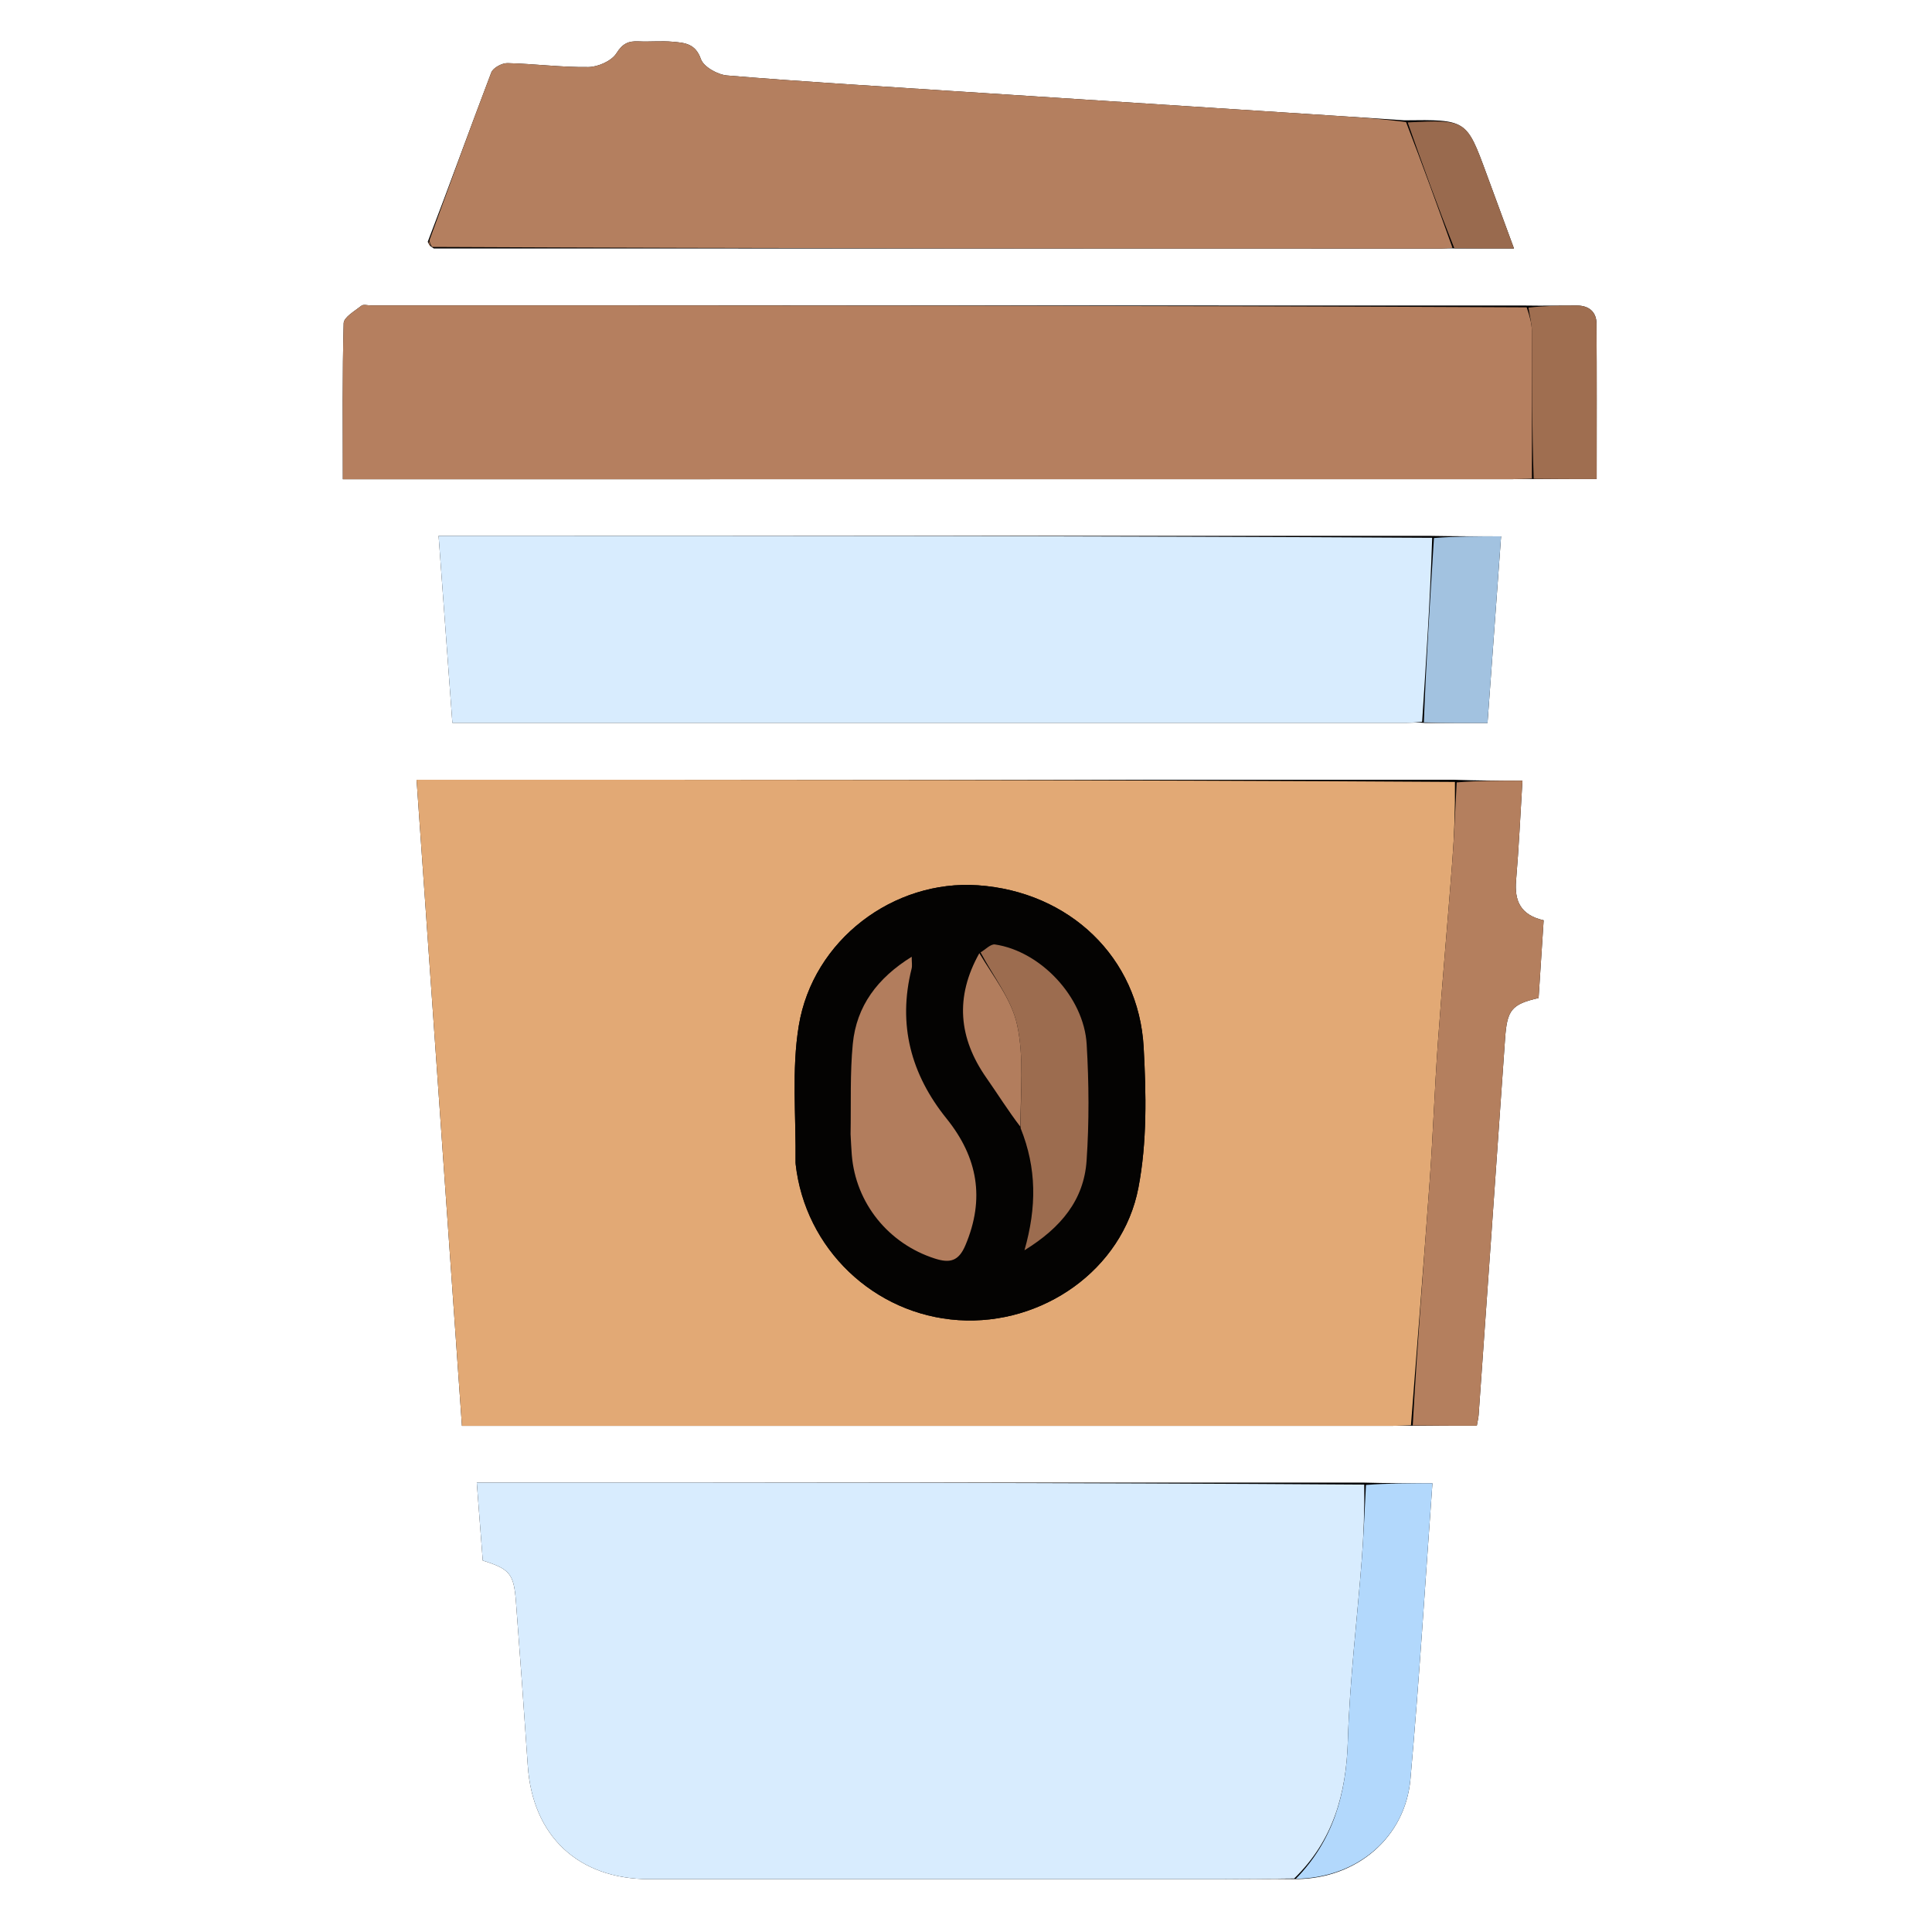
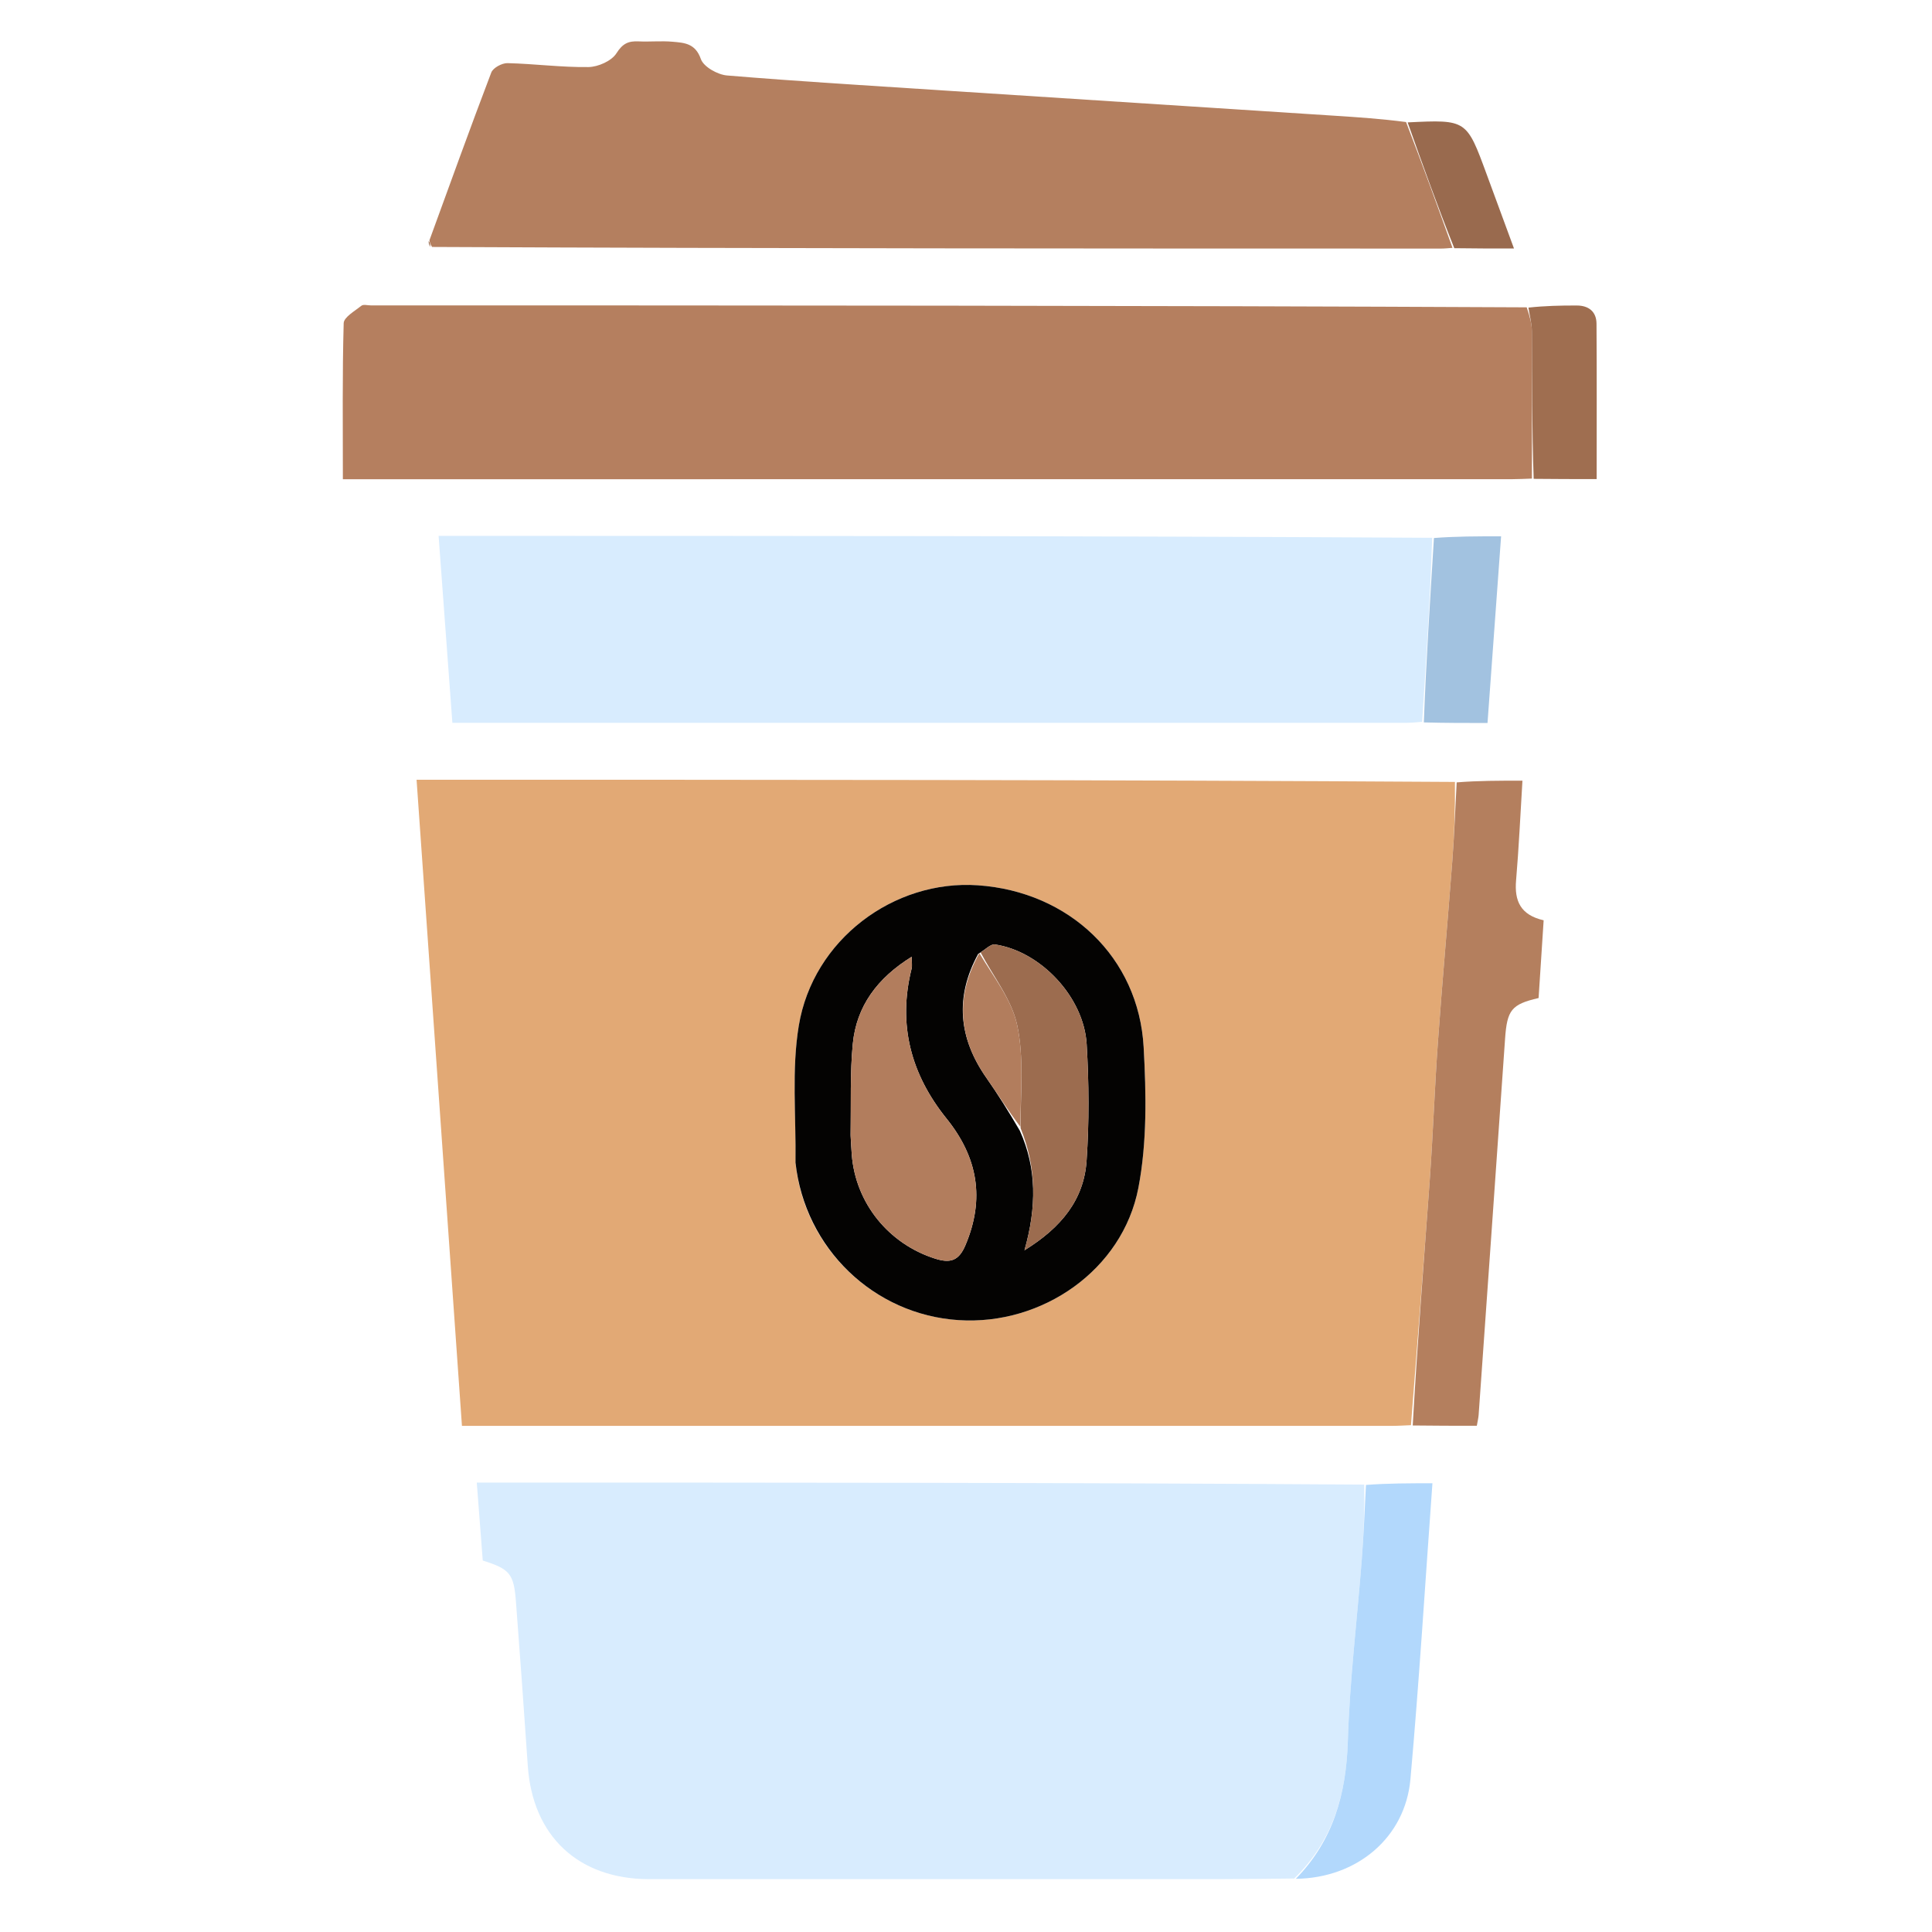
<svg xmlns="http://www.w3.org/2000/svg" version="1.1" id="Layer_1" x="0px" y="0px" width="100%" viewBox="0 0 512 512" enable-background="new 0 0 512 512" xml:space="preserve">
-   <path fill="#010000" opacity="1" stroke="none" d=" M385.866,65.856   C390.768,65.856 395.671,65.856 401.224,65.856   C398.638,58.835 396.298,52.498 393.969,46.157   C388.652,31.679 388.654,31.678 372.144,31.884   C365.996,31.479 359.847,31.067 353.698,30.67   C319.13,28.437 284.561,26.218 249.994,23.971   C230.882,22.729 211.76,21.586 192.676,20   C190.163,19.791 186.452,17.704 185.732,15.638   C184.278,11.465 181.343,11.337 178.231,11.059   C175.255,10.794 172.232,11.111 169.239,10.967   C166.553,10.838 165.012,11.507 163.363,14.12   C162.079,16.153 158.512,17.736 155.936,17.771   C148.796,17.871 141.647,16.902 134.492,16.732   C133.036,16.697 130.667,17.976 130.196,19.213   C124.571,33.97 119.226,48.834 113.358,64.071   C113.591,64.625 113.823,65.179 114.979,65.85   C203.969,65.861 292.959,65.872 381.95,65.874   C382.945,65.874 383.941,65.755 385.866,65.856  M379.042,142.011   C291.471,142.011 203.899,142.011 116.233,142.011   C117.479,158.921 118.675,175.151 119.884,191.56   C121.785,191.56 123.111,191.56 124.437,191.56   C207.262,191.56 290.086,191.562 372.91,191.55   C374.234,191.549 375.557,191.381 377.784,191.602   C383.085,191.602 388.387,191.602 394.206,191.602   C395.412,175.029 396.6,158.71 397.806,142.128   C391.538,142.128 385.754,142.128 379.042,142.011  M406.904,126.963   C412.161,126.963 417.419,126.963 423.132,126.963   C423.132,112.877 423.186,99.324 423.091,85.771   C423.069,82.595 421.028,80.98 417.905,80.965   C413.598,80.944 409.289,81.058 404.057,80.967   C302.116,80.954 200.176,80.941 98.236,80.93   C97.403,80.93 96.299,80.609 95.787,81.019   C94.034,82.422 91.124,84.047 91.079,85.655   C90.703,99.254 90.864,112.869 90.864,126.999   C93.256,126.999 95.209,126.998 97.162,126.998   C198.269,126.998 299.377,126.999 400.485,126.992   C402.314,126.991 404.143,126.888 406.904,126.963  M361.071,392.897   C282.75,392.897 204.429,392.897 126.35,392.897   C126.923,400.361 127.433,407.016 127.934,413.559   C135.154,415.832 136.171,417.046 136.739,424.571   C137.83,439.017 138.893,453.465 139.866,467.918   C141.124,486.601 153.264,497.995 172.081,497.997   C222.553,498.003 273.025,498.006 323.497,497.992   C329.989,497.99 336.481,497.882 343.835,497.985   C359.611,497.724 372.394,486.98 373.779,471.512   C376.104,445.533 377.686,419.488 379.61,393.08   C373.525,393.08 367.758,393.08 361.071,392.897  M385.128,206.639   C293.704,206.639 202.28,206.639 110.396,206.639   C114.432,264.105 118.417,320.851 122.421,377.876   C124.645,377.876 126.293,377.876 127.941,377.876   C208.272,377.876 288.603,377.877 368.934,377.868   C370.596,377.868 372.258,377.751 374.854,377.845   C380.302,377.845 385.751,377.845 391.373,377.845   C391.592,376.563 391.797,375.775 391.853,374.977   C394.2,341.756 396.551,308.534 398.858,275.31   C399.39,267.646 400.539,266.154 407.744,264.484   C408.188,257.645 408.633,250.806 409.083,243.886   C402.94,242.483 401.314,238.753 401.776,233.333   C402.521,224.61 402.911,215.856 403.464,206.884   C397.294,206.884 391.669,206.884 385.128,206.639  z" />
  <path fill="#E2A975" opacity="1" stroke="none" d=" M373.92,377.688   C372.258,377.751 370.596,377.868 368.934,377.868   C288.603,377.877 208.272,377.876 127.941,377.876   C126.293,377.876 124.645,377.876 122.421,377.876   C118.417,320.851 114.432,264.105 110.396,206.639   C202.28,206.639 293.704,206.639 385.574,207.219   C385.648,214.582 385.396,221.374 384.881,228.146   C383.665,244.148 382.217,260.133 381.068,276.139   C380.19,288.364 379.771,300.621 378.892,312.845   C377.337,334.467 375.588,356.074 373.92,377.688  M210.857,308.56   C213.322,330.916 231.594,348.386 254.042,349.849   C276.194,351.292 297.504,336.551 301.684,314.789   C304.004,302.709 303.76,289.914 303.079,277.529   C301.767,253.698 283.355,236.278 259.142,234.61   C236.854,233.075 215.453,249.033 211.688,271.813   C209.756,283.498 210.981,295.705 210.857,308.56  z" />
  <path fill="#D8ECFE" opacity="1" stroke="none" d=" M342.973,497.824   C336.481,497.882 329.989,497.99 323.497,497.992   C273.025,498.006 222.553,498.003 172.081,497.997   C153.264,497.995 141.124,486.601 139.866,467.918   C138.893,453.465 137.83,439.017 136.739,424.571   C136.171,417.046 135.154,415.832 127.934,413.559   C127.433,407.016 126.923,400.361 126.35,392.897   C204.429,392.897 282.75,392.897 361.535,393.433   C361.634,400.424 361.38,406.887 360.884,413.332   C359.651,429.342 357.678,445.324 357.197,461.353   C356.774,475.47 353.266,487.825 342.973,497.824  z" />
  <path fill="#B57F5F" opacity="1" stroke="none" d=" M405.972,126.832   C404.143,126.888 402.314,126.991 400.485,126.992   C299.377,126.999 198.269,126.998 97.162,126.998   C95.209,126.998 93.256,126.999 90.864,126.999   C90.864,112.869 90.703,99.254 91.079,85.655   C91.124,84.047 94.034,82.422 95.787,81.019   C96.299,80.609 97.403,80.93 98.236,80.93   C200.176,80.941 302.116,80.954 404.589,81.445   C405.414,83.861 405.949,85.796 405.959,87.735   C406.026,100.767 405.98,113.8 405.972,126.832  z" />
  <path fill="#D8ECFE" opacity="1" stroke="none" d=" M376.88,191.291   C375.557,191.381 374.234,191.549 372.91,191.55   C290.086,191.562 207.262,191.56 124.437,191.56   C123.111,191.56 121.785,191.56 119.884,191.56   C118.675,175.151 117.479,158.921 116.233,142.011   C203.899,142.011 291.471,142.011 379.545,142.521   C378.992,159.117 377.936,175.204 376.88,191.291  z" />
  <path fill="#B47F5F" opacity="1" stroke="none" d=" M113.807,63.67   C119.226,48.834 124.571,33.97 130.196,19.213   C130.667,17.976 133.036,16.697 134.492,16.732   C141.647,16.902 148.796,17.871 155.936,17.771   C158.512,17.736 162.079,16.153 163.363,14.12   C165.012,11.507 166.553,10.838 169.239,10.967   C172.232,11.111 175.255,10.794 178.231,11.059   C181.343,11.337 184.278,11.465 185.732,15.638   C186.452,17.704 190.163,19.791 192.676,20   C211.76,21.586 230.882,22.729 249.994,23.971   C284.561,26.218 319.13,28.437 353.698,30.67   C359.847,31.067 365.996,31.479 372.621,32.342   C377.044,43.764 380.99,54.728 384.936,65.691   C383.941,65.755 382.945,65.874 381.95,65.874   C292.959,65.872 203.969,65.861 114.499,65.445   C113.949,64.584 113.878,64.127 113.807,63.67  z" />
  <path fill="#B47F5E" opacity="1" stroke="none" d=" M374.387,377.766   C375.588,356.074 377.337,334.467 378.892,312.845   C379.771,300.621 380.19,288.364 381.068,276.139   C382.217,260.133 383.665,244.148 384.881,228.146   C385.396,221.374 385.648,214.582 386.032,207.341   C391.669,206.884 397.294,206.884 403.464,206.884   C402.911,215.856 402.521,224.61 401.776,233.333   C401.314,238.753 402.94,242.483 409.083,243.886   C408.633,250.806 408.188,257.645 407.744,264.49   C400.539,266.154 399.39,267.646 398.858,275.31   C396.551,308.534 394.2,341.756 391.853,374.977   C391.797,375.775 391.592,376.563 391.373,377.845   C385.751,377.845 380.302,377.845 374.387,377.766  z" />
  <path fill="#B2D8FC" opacity="1" stroke="none" d=" M343.404,497.904   C353.266,487.825 356.774,475.47 357.197,461.353   C357.678,445.324 359.651,429.342 360.884,413.332   C361.38,406.887 361.634,400.424 361.995,393.524   C367.758,393.08 373.525,393.08 379.61,393.08   C377.686,419.488 376.104,445.533 373.779,471.512   C372.394,486.98 359.611,497.724 343.404,497.904  z" />
  <path fill="#A2C2E0" opacity="1" stroke="none" d=" M377.332,191.446   C377.936,175.204 378.992,159.117 380.009,142.579   C385.754,142.128 391.538,142.128 397.806,142.128   C396.6,158.71 395.412,175.029 394.206,191.602   C388.387,191.602 383.085,191.602 377.332,191.446  z" />
  <path fill="#9F6E50" opacity="1" stroke="none" d=" M406.438,126.898   C405.98,113.8 406.026,100.767 405.959,87.735   C405.949,85.796 405.414,83.861 405.051,81.519   C409.289,81.058 413.598,80.944 417.905,80.965   C421.028,80.98 423.069,82.595 423.091,85.771   C423.186,99.324 423.132,112.877 423.132,126.963   C417.419,126.963 412.161,126.963 406.438,126.898  z" />
  <path fill="#996A4E" opacity="1" stroke="none" d=" M385.401,65.774   C380.99,54.728 377.044,43.764 373.041,32.435   C388.654,31.678 388.652,31.679 393.969,46.157   C396.298,52.498 398.638,58.835 401.224,65.856   C395.671,65.856 390.768,65.856 385.401,65.774  z" />
  <path fill="#996A4E" opacity="1" stroke="none" d=" M113.583,63.87   C113.878,64.127 113.949,64.584 114.038,65.387   C113.823,65.179 113.591,64.625 113.583,63.87  z" />
  <path fill="#040302" opacity="1" stroke="none" d=" M210.818,308.118   C210.981,295.705 209.756,283.498 211.688,271.813   C215.453,249.033 236.854,233.075 259.142,234.61   C283.355,236.278 301.767,253.698 303.079,277.529   C303.76,289.914 304.004,302.709 301.684,314.789   C297.504,336.551 276.194,351.292 254.042,349.849   C231.594,348.386 213.322,330.916 210.818,308.118  M259.219,252.806   C253.025,264.204 254.032,275.093 261.394,285.624   C264.436,289.975 267.249,294.487 270.271,299.66   C274.744,309.624 274.752,319.886 271.496,331.333   C281.264,325.32 287.248,317.924 287.954,307.642   C288.659,297.381 288.584,287.005 287.979,276.73   C287.241,264.212 275.766,252.089 263.682,250.291   C262.538,250.121 261.141,251.648 259.219,252.806  M225.423,301.017   C225.523,302.679 225.597,304.343 225.728,306.003   C226.745,318.867 235.483,329.607 247.749,333.53   C251.769,334.816 254.061,334.22 255.846,330.005   C261.065,317.684 259.116,306.7 250.852,296.443   C241.409,284.723 237.866,271.555 241.584,256.715   C241.786,255.91 241.61,255.011 241.61,253.551   C232.543,259.178 226.976,266.587 225.999,276.642   C225.245,284.404 225.559,292.271 225.423,301.017  z" />
  <path fill="#B27D5D" opacity="1" stroke="none" d=" M225.41,300.554   C225.559,292.271 225.245,284.404 225.999,276.642   C226.976,266.587 232.543,259.178 241.61,253.551   C241.61,255.011 241.786,255.91 241.584,256.715   C237.866,271.555 241.409,284.723 250.852,296.443   C259.116,306.7 261.065,317.684 255.846,330.005   C254.061,334.22 251.769,334.816 247.749,333.53   C235.483,329.607 226.745,318.867 225.728,306.003   C225.597,304.343 225.523,302.679 225.41,300.554  z" />
  <path fill="#9C6C4F" opacity="1" stroke="none" d=" M259.862,252.387   C261.141,251.648 262.538,250.121 263.682,250.291   C275.766,252.089 287.241,264.212 287.979,276.73   C288.584,287.005 288.659,297.381 287.954,307.642   C287.248,317.924 281.264,325.32 271.496,331.333   C274.752,319.886 274.744,309.624 270.472,298.974   C270.431,289.389 271.399,280.231 269.565,271.673   C268.106,264.864 263.224,258.788 259.862,252.387  z" />
  <path fill="#B27D5D" opacity="1" stroke="none" d=" M259.54,252.596   C263.224,258.788 268.106,264.864 269.565,271.673   C271.399,280.231 270.431,289.389 270.419,298.607   C267.249,294.487 264.436,289.975 261.394,285.624   C254.032,275.093 253.025,264.204 259.54,252.596  z" />
</svg>
